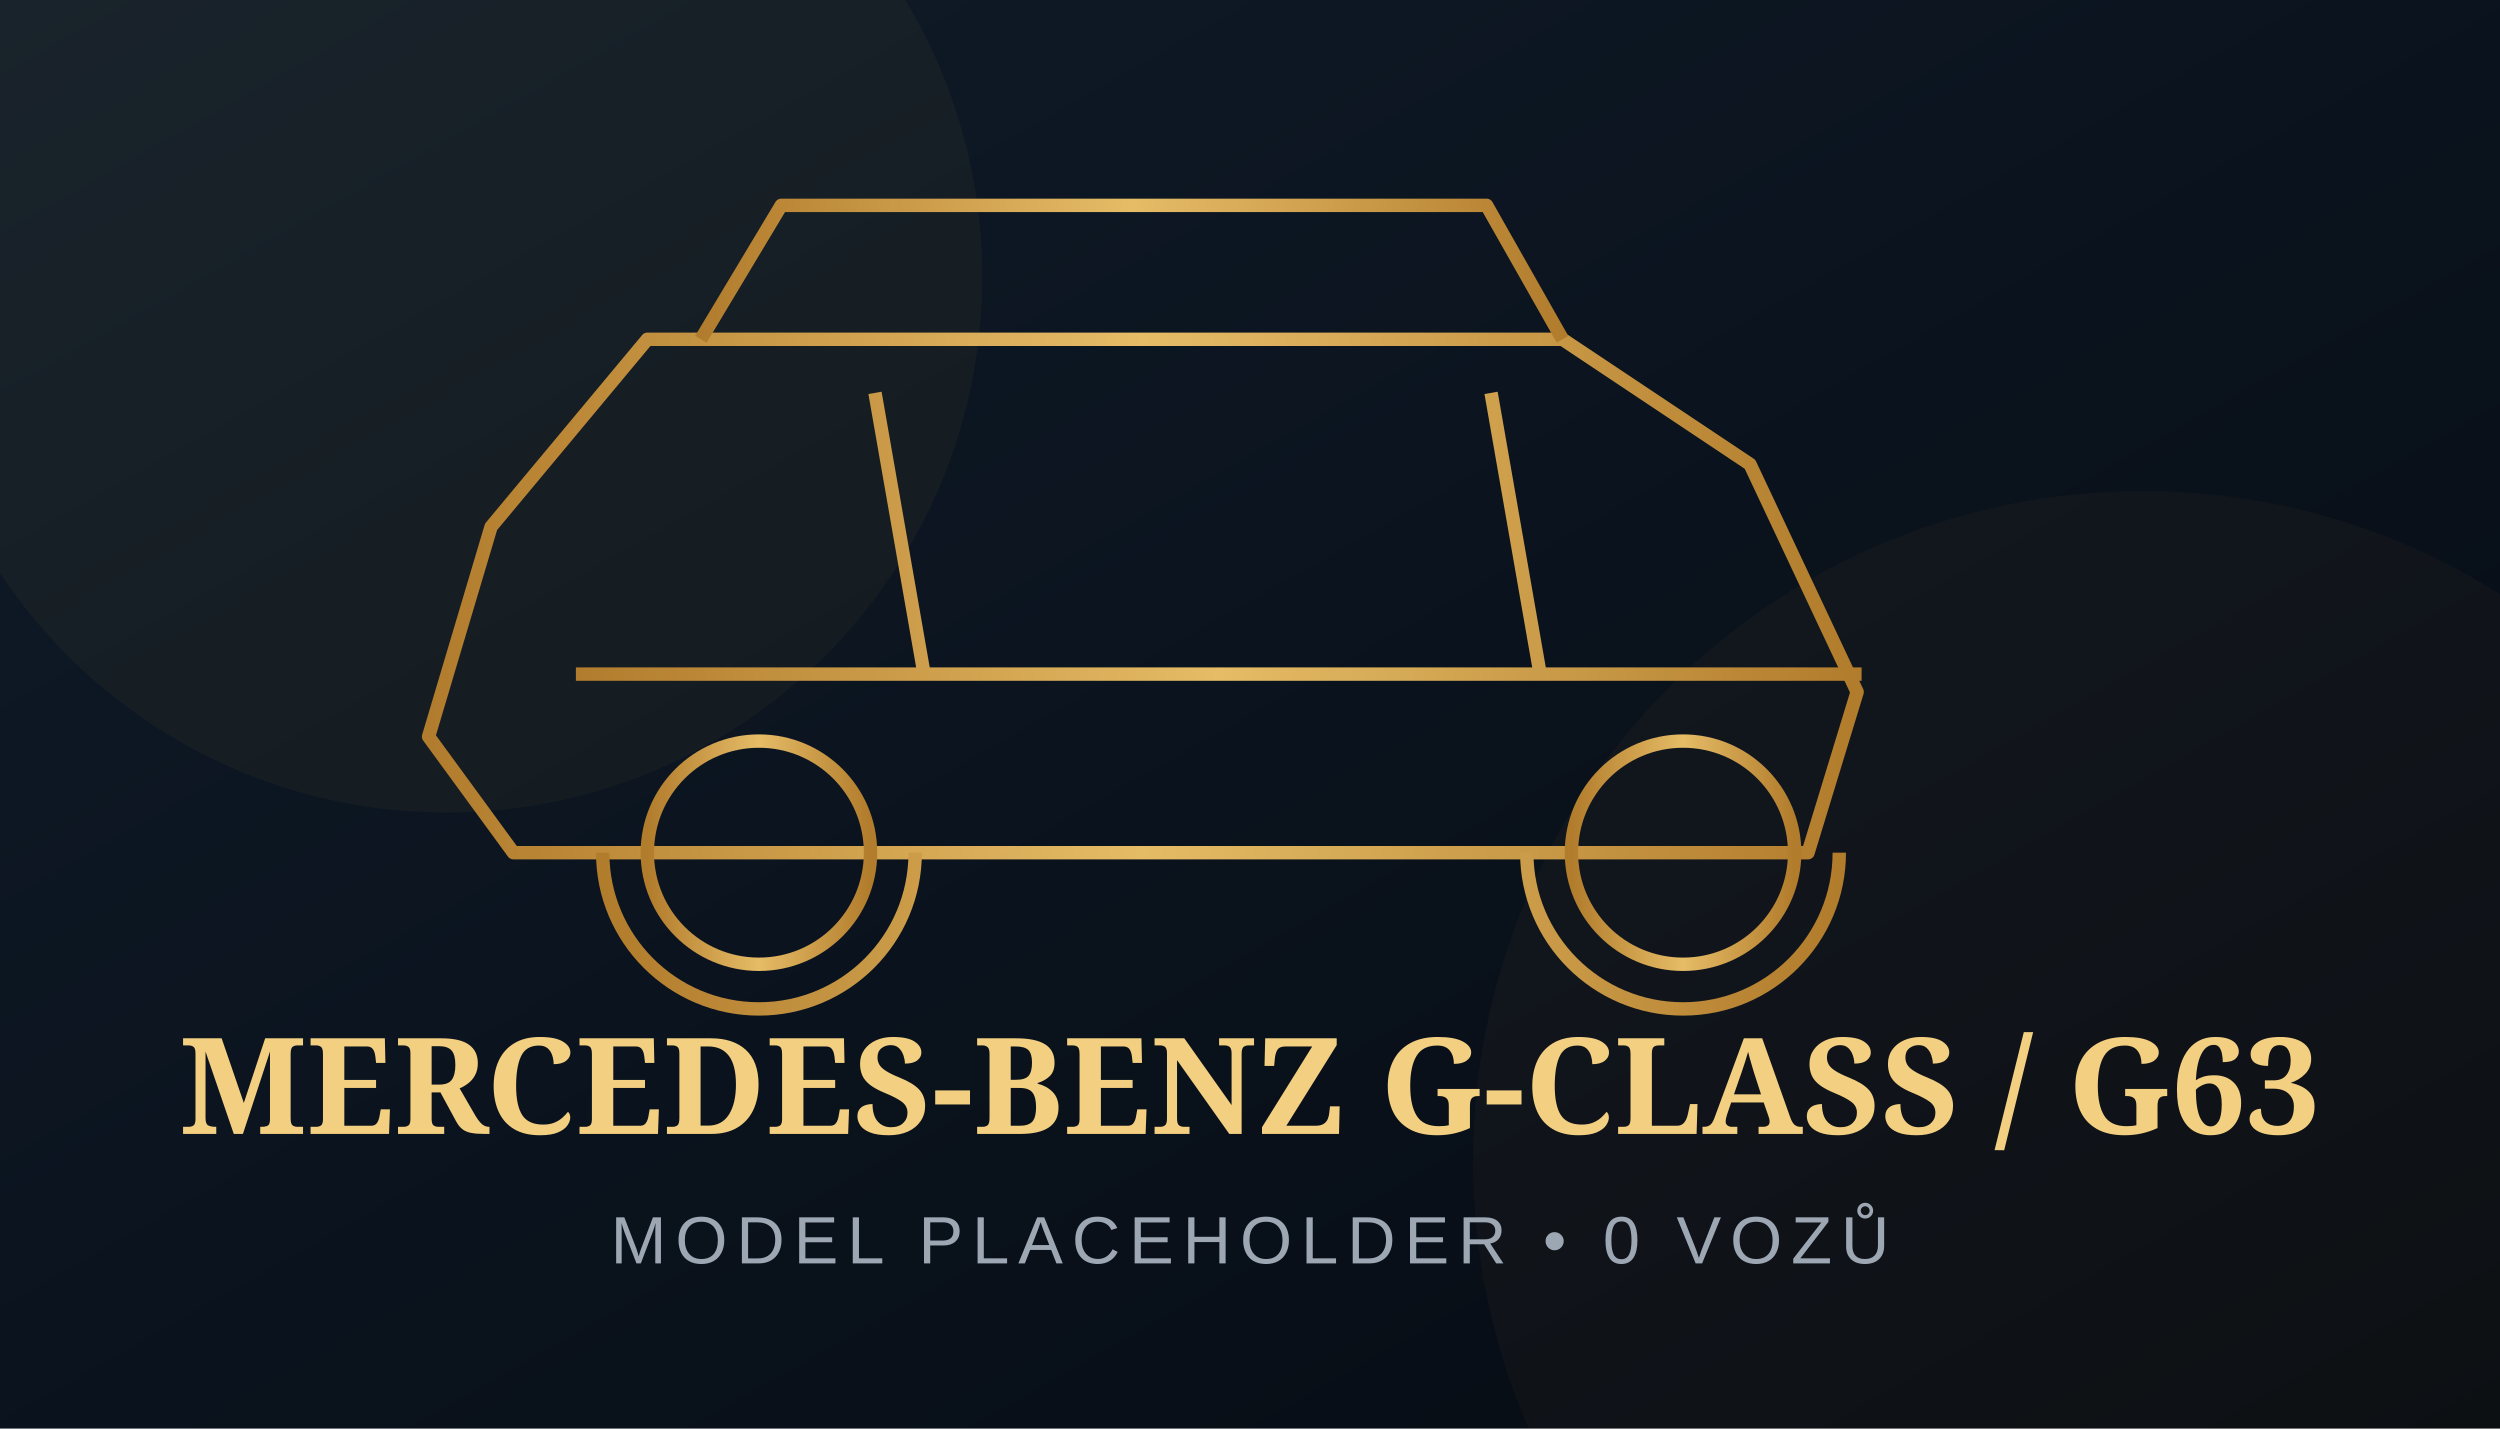
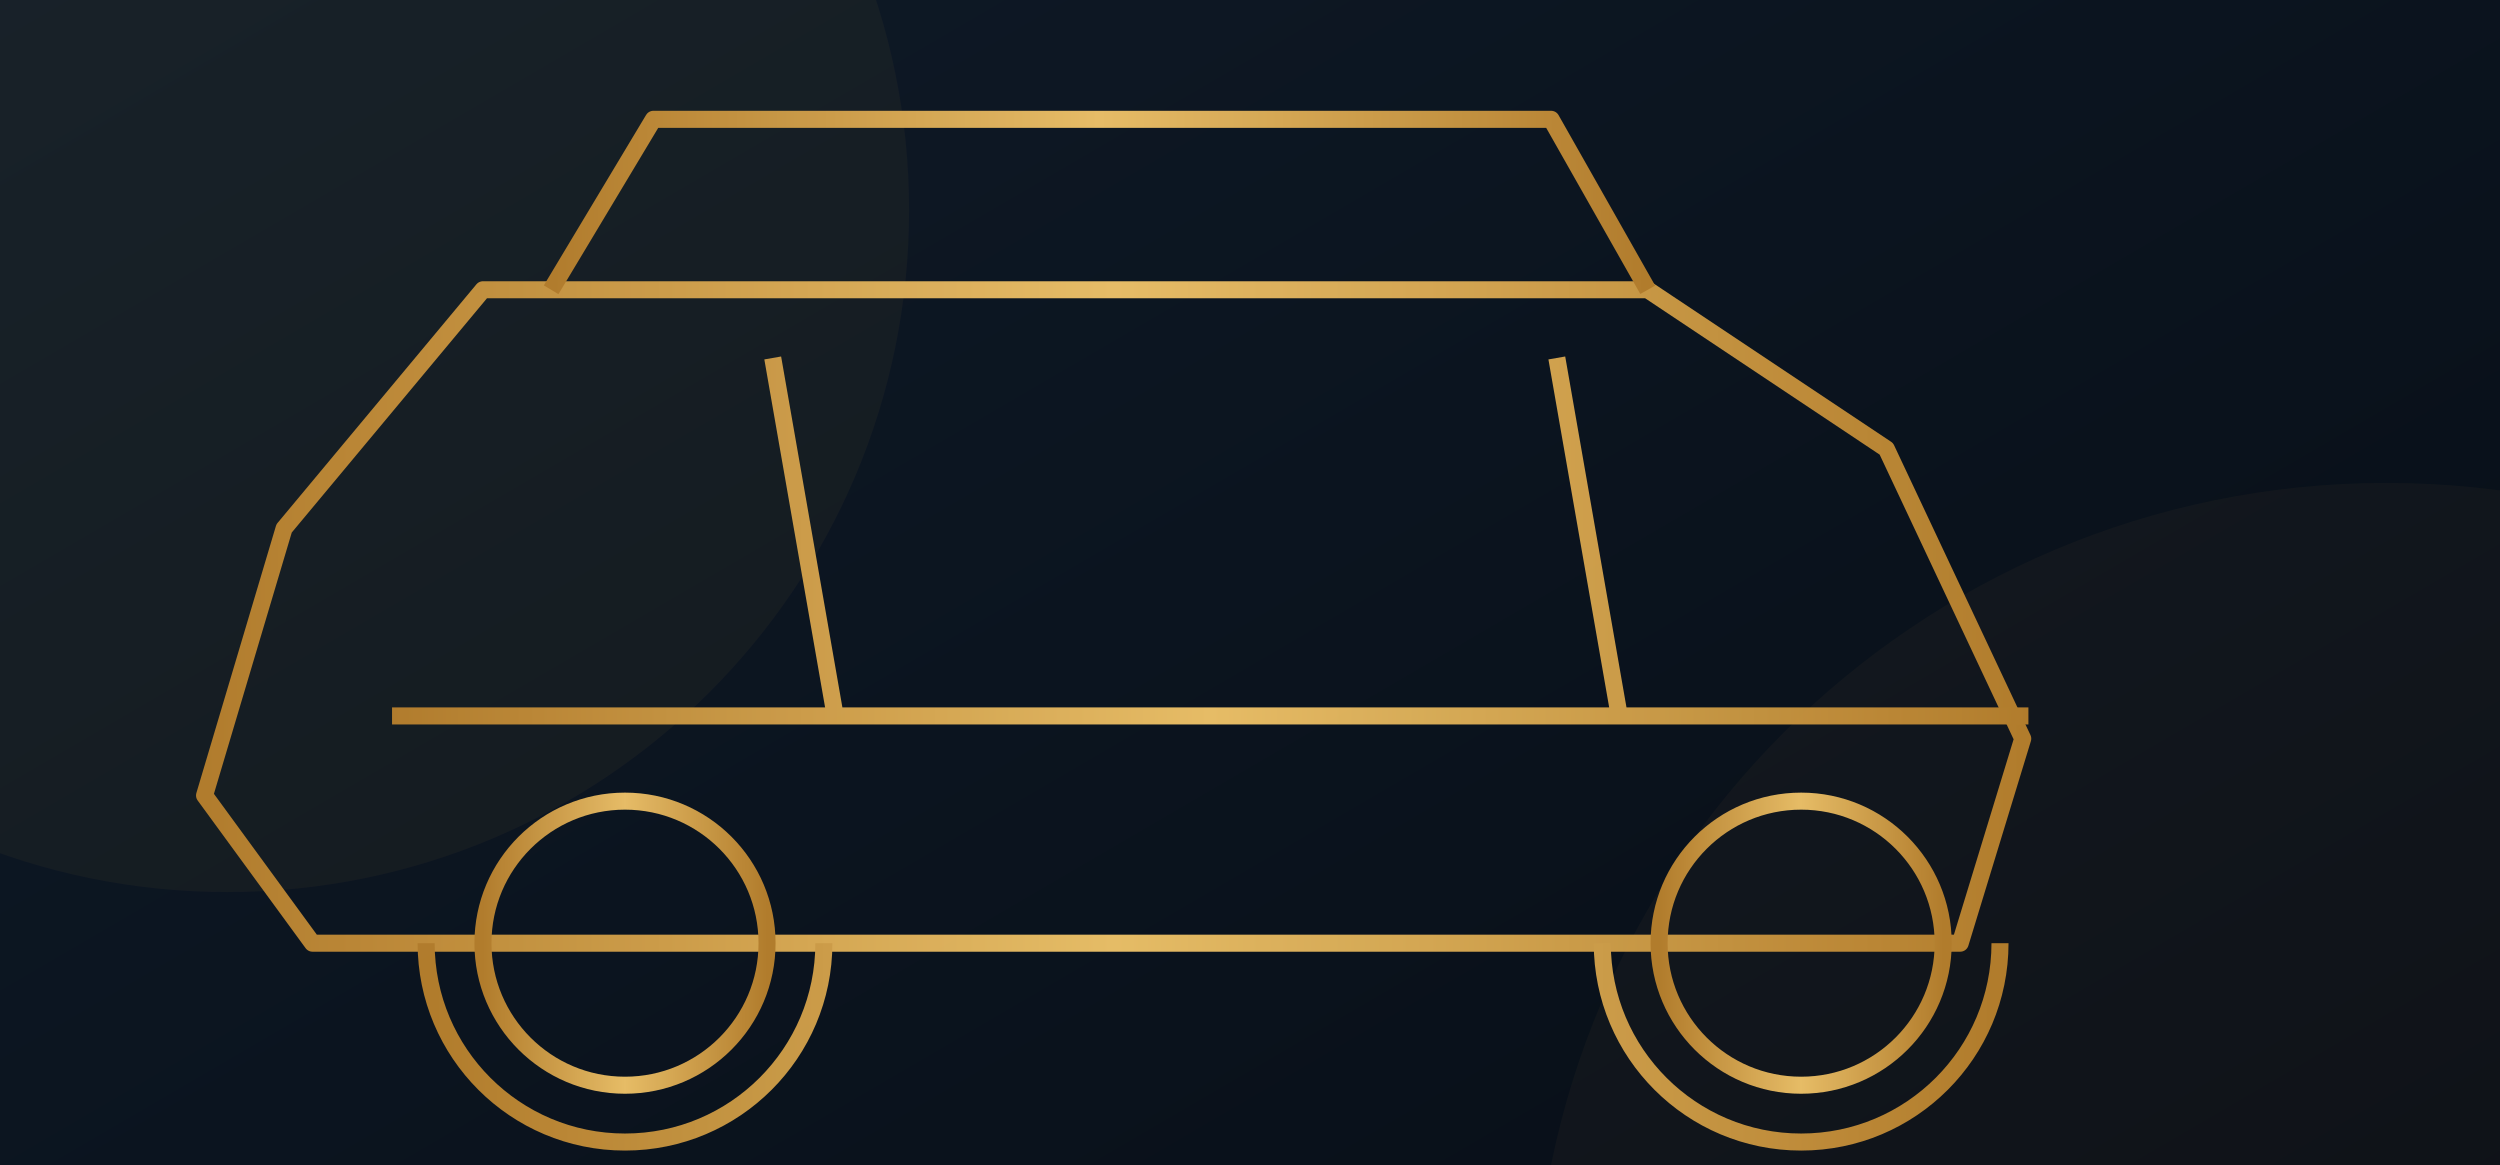
- <svg xmlns="http://www.w3.org/2000/svg" width="560" height="320" viewBox="0 0 560 320">
+ <svg xmlns="http://www.w3.org/2000/svg" width="440" height="205" viewBox="60 25 440 205">
  <defs>
    <linearGradient id="bg" x1="0" y1="0" x2="1" y2="1">
      <stop stop-color="#101c2a" />
      <stop offset="1" stop-color="#050a11" />
    </linearGradient>
    <linearGradient id="gold" x1="0" y1="0" x2="1" y2="0">
      <stop stop-color="#b9812d" />
      <stop offset=".5" stop-color="#f0c46a" />
      <stop offset="1" stop-color="#b9812d" />
    </linearGradient>
  </defs>
  <rect width="560" height="320" fill="url(#bg)" />
  <circle cx="100" cy="62" r="120" fill="#d6a248" opacity=".05" />
  <circle cx="480" cy="260" r="150" fill="#d6a248" opacity=".04" />
  <g fill="none" stroke="url(#gold)" stroke-width="3" stroke-linejoin="round" opacity=".95">
    <path d="M110 118 L145 76 L350 76 L392 104 L416 155 L405 191 L115 191 L96 165 Z" />
    <path d="M157 76 L175 46 L333 46 L350 76" />
    <path d="M135 191 A35 35 0 0 0 205 191 M342 191 A35 35 0 0 0 412 191" />
    <circle cx="170" cy="191" r="25" />
    <circle cx="377" cy="191" r="25" />
    <path d="M129 151 H417 M196 88 L207 151 M334 88 L345 151" />
  </g>
-   <text x="280" y="254" text-anchor="middle" fill="#f3cf81" font-family="Georgia,serif" font-size="30" font-weight="700">MERCEDES-BENZ G-CLASS / G63</text>
-   <text x="280" y="283" text-anchor="middle" fill="#9da7b3" font-family="Arial,sans-serif" font-size="15" letter-spacing="2">MODEL PLACEHOLDER • 0 VOZŮ</text>
</svg>
